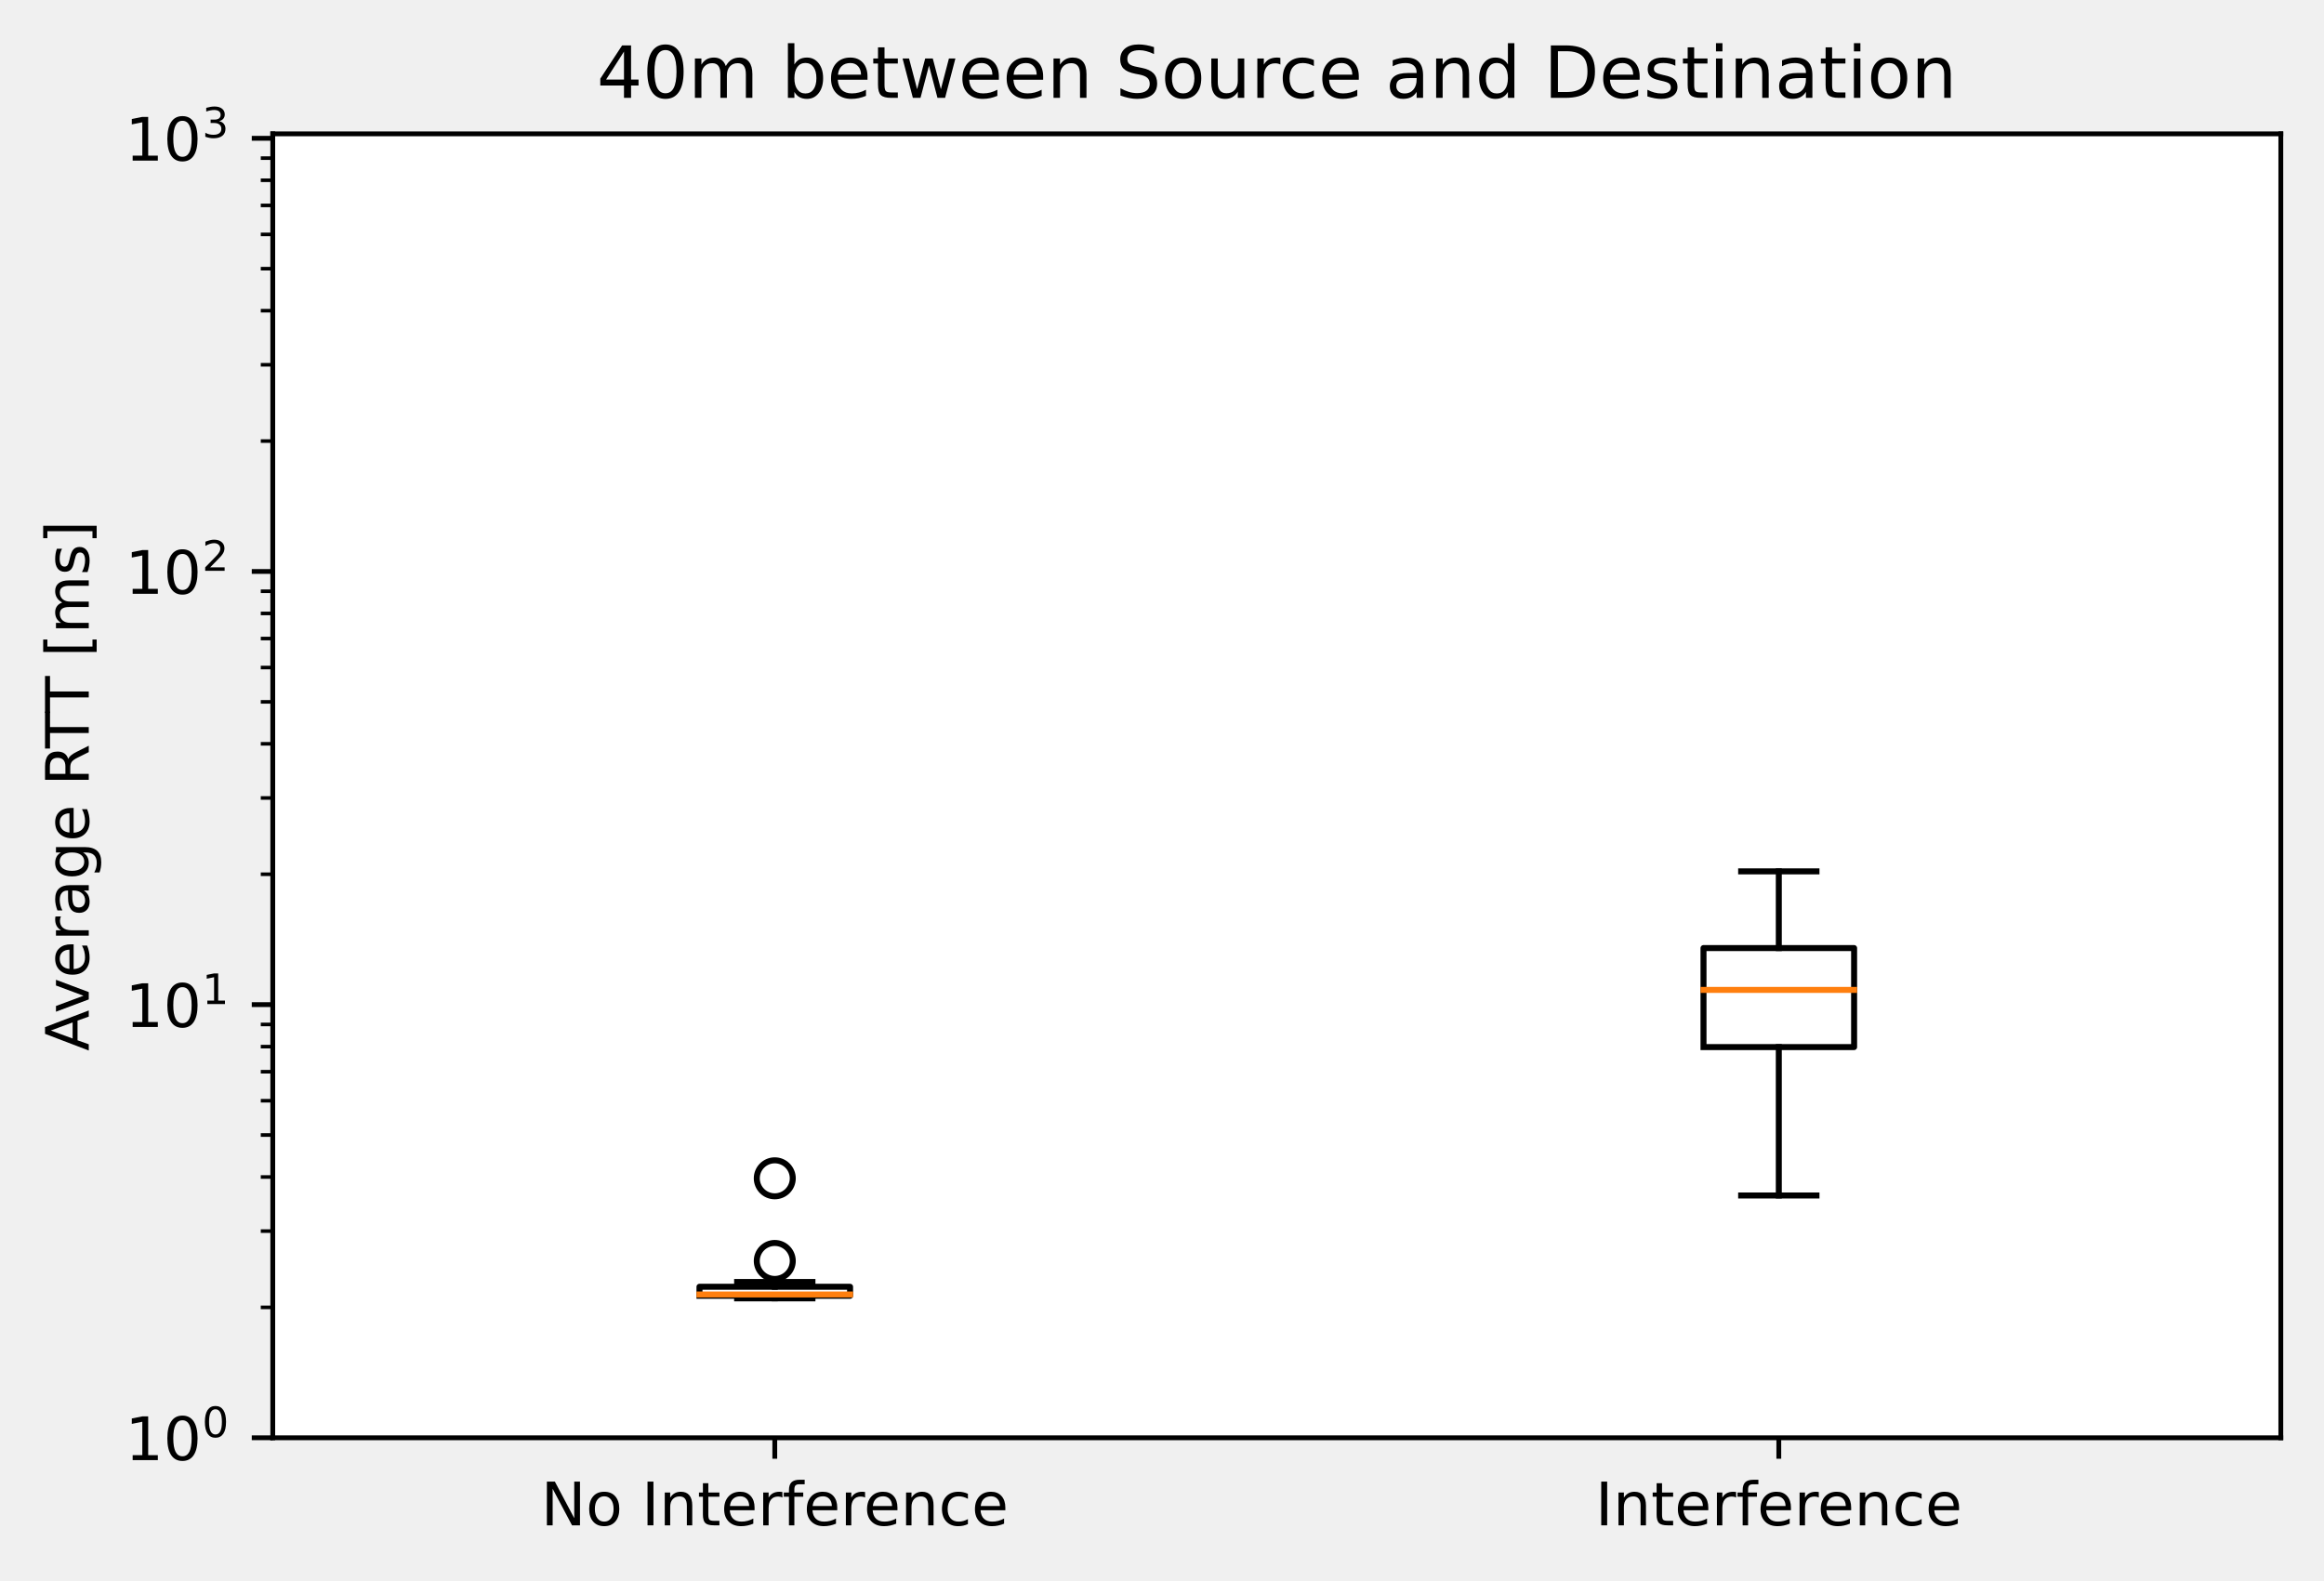
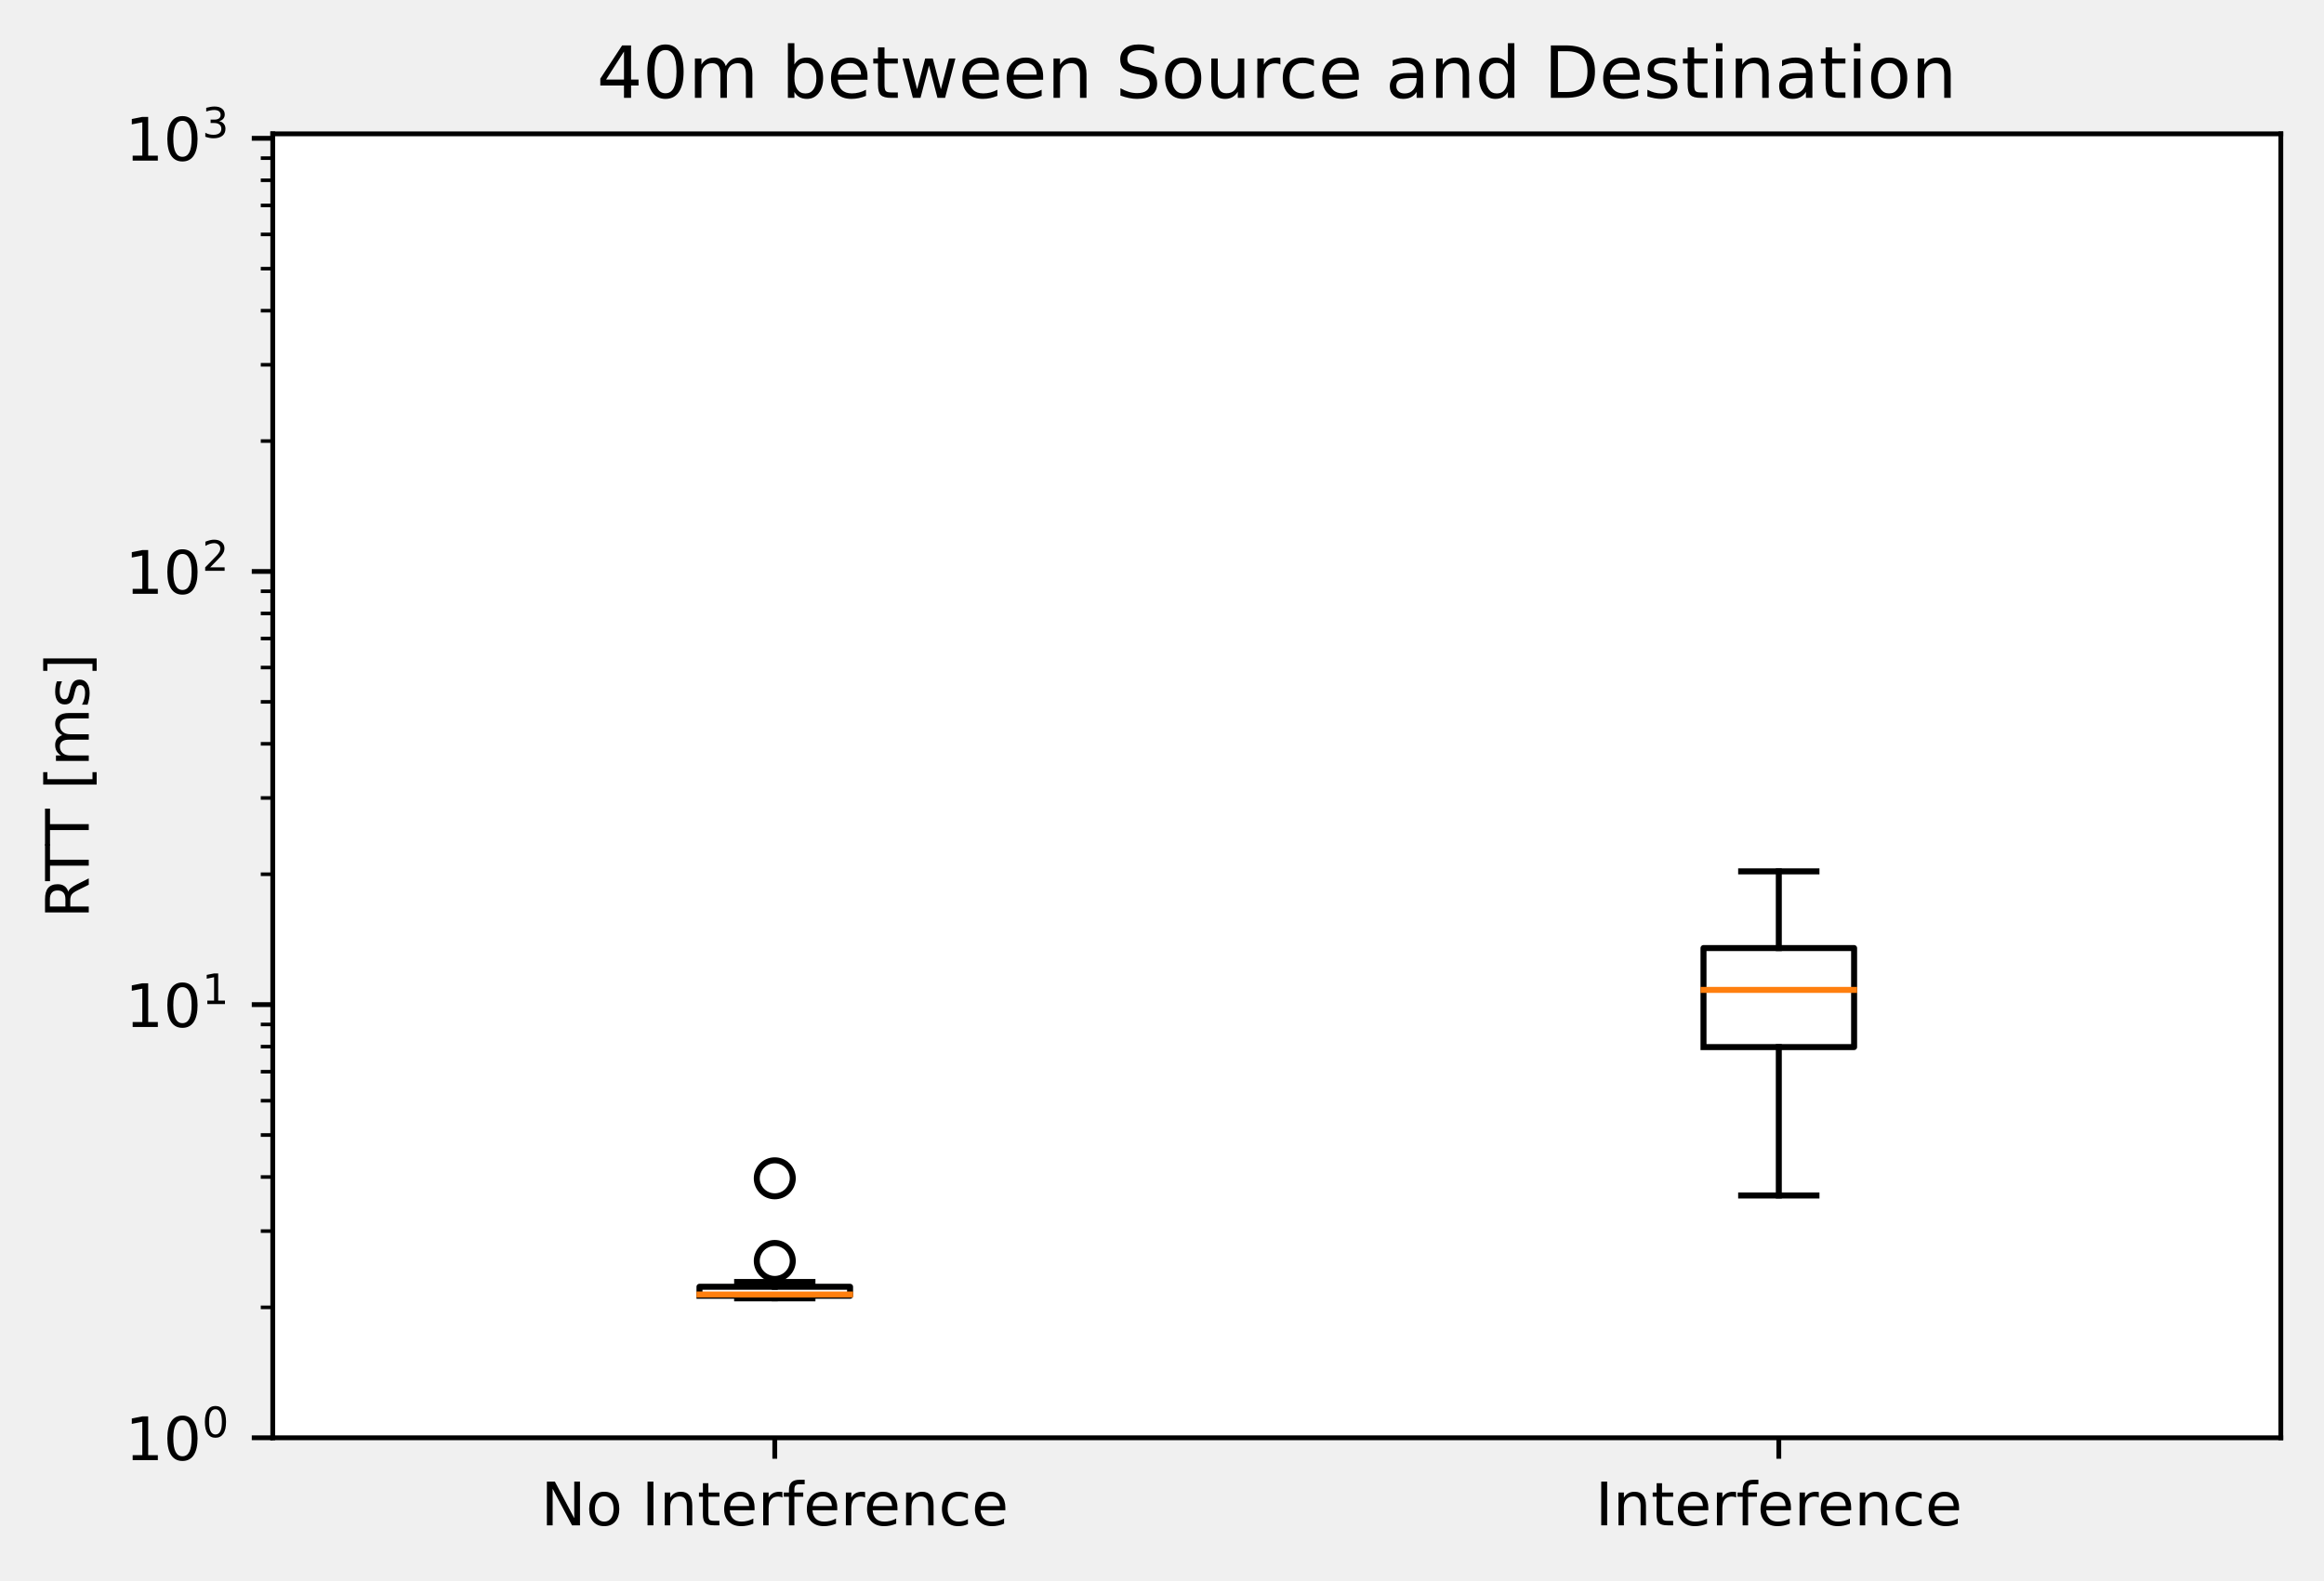
<svg xmlns="http://www.w3.org/2000/svg" xmlns:xlink="http://www.w3.org/1999/xlink" height="263.636pt" version="1.1" viewBox="0 0 387.478 263.636" width="387.478pt">
  <defs>
    <style type="text/css">*{stroke-linecap:butt;stroke-linejoin:round;}</style>
  </defs>
  <g id="figure_1">
    <g id="patch_1">
      <path d="M 0 263.636  L 387.478 263.636  L 387.478 0  L 0 0  z " style="fill:none;" />
    </g>
    <g id="axes_1">
      <g id="patch_2">
        <path d="M 45.478 239.758  L 380.278 239.758  L 380.278 22.318  L 45.478 22.318  z " style="fill:#ffffff;" />
      </g>
      <g id="matplotlib.axis_1">
        <g id="xtick_1">
          <g id="line2d_1">
            <defs>
-               <path d="M 0 0  L 0 3.5  " id="m60b4364fa4" style="stroke:#000000;stroke-width:0.8;" />
+               <path d="M 0 0  L 0 3.5  " id="m4935b97877" style="stroke:#000000;stroke-width:0.8;" />
            </defs>
            <g>
-               <use style="stroke:#000000;stroke-width:0.8;" x="129.178" xlink:href="#m60b4364fa4" y="239.758" />
+               <use style="stroke:#000000;stroke-width:0.8;" x="129.178" xlink:href="#m4935b97877" y="239.758" />
            </g>
          </g>
          <g id="text_1">
            <g transform="translate(90.20234 254.3566)scale(0.1 -0.1)">
              <defs>
                <path d="M 628 4666  L 1478 4666  L 3547 763  L 3547 4666  L 4159 4666  L 4159 0  L 3309 0  L 1241 3903  L 1241 0  L 628 0  L 628 4666  z " id="DejaVuSans-4e" transform="scale(0.015625)" />
                <path d="M 1959 3097  Q 1497 3097 1228 2736  Q 959 2375 959 1747  Q 959 1119 1226 758  Q 1494 397 1959 397  Q 2419 397 2687 759  Q 2956 1122 2956 1747  Q 2956 2369 2687 2733  Q 2419 3097 1959 3097  z M 1959 3584  Q 2709 3584 3137 3096  Q 3566 2609 3566 1747  Q 3566 888 3137 398  Q 2709 -91 1959 -91  Q 1206 -91 779 398  Q 353 888 353 1747  Q 353 2609 779 3096  Q 1206 3584 1959 3584  z " id="DejaVuSans-6f" transform="scale(0.015625)" />
                <path id="DejaVuSans-20" transform="scale(0.015625)" />
                <path d="M 628 4666  L 1259 4666  L 1259 0  L 628 0  L 628 4666  z " id="DejaVuSans-49" transform="scale(0.015625)" />
                <path d="M 3513 2113  L 3513 0  L 2938 0  L 2938 2094  Q 2938 2591 2744 2837  Q 2550 3084 2163 3084  Q 1697 3084 1428 2787  Q 1159 2491 1159 1978  L 1159 0  L 581 0  L 581 3500  L 1159 3500  L 1159 2956  Q 1366 3272 1645 3428  Q 1925 3584 2291 3584  Q 2894 3584 3203 3211  Q 3513 2838 3513 2113  z " id="DejaVuSans-6e" transform="scale(0.015625)" />
                <path d="M 1172 4494  L 1172 3500  L 2356 3500  L 2356 3053  L 1172 3053  L 1172 1153  Q 1172 725 1289 603  Q 1406 481 1766 481  L 2356 481  L 2356 0  L 1766 0  Q 1100 0 847 248  Q 594 497 594 1153  L 594 3053  L 172 3053  L 172 3500  L 594 3500  L 594 4494  L 1172 4494  z " id="DejaVuSans-74" transform="scale(0.015625)" />
                <path d="M 3597 1894  L 3597 1613  L 953 1613  Q 991 1019 1311 708  Q 1631 397 2203 397  Q 2534 397 2845 478  Q 3156 559 3463 722  L 3463 178  Q 3153 47 2828 -22  Q 2503 -91 2169 -91  Q 1331 -91 842 396  Q 353 884 353 1716  Q 353 2575 817 3079  Q 1281 3584 2069 3584  Q 2775 3584 3186 3129  Q 3597 2675 3597 1894  z M 3022 2063  Q 3016 2534 2758 2815  Q 2500 3097 2075 3097  Q 1594 3097 1305 2825  Q 1016 2553 972 2059  L 3022 2063  z " id="DejaVuSans-65" transform="scale(0.015625)" />
                <path d="M 2631 2963  Q 2534 3019 2420 3045  Q 2306 3072 2169 3072  Q 1681 3072 1420 2755  Q 1159 2438 1159 1844  L 1159 0  L 581 0  L 581 3500  L 1159 3500  L 1159 2956  Q 1341 3275 1631 3429  Q 1922 3584 2338 3584  Q 2397 3584 2469 3576  Q 2541 3569 2628 3553  L 2631 2963  z " id="DejaVuSans-72" transform="scale(0.015625)" />
                <path d="M 2375 4863  L 2375 4384  L 1825 4384  Q 1516 4384 1395 4259  Q 1275 4134 1275 3809  L 1275 3500  L 2222 3500  L 2222 3053  L 1275 3053  L 1275 0  L 697 0  L 697 3053  L 147 3053  L 147 3500  L 697 3500  L 697 3744  Q 697 4328 969 4595  Q 1241 4863 1831 4863  L 2375 4863  z " id="DejaVuSans-66" transform="scale(0.015625)" />
                <path d="M 3122 3366  L 3122 2828  Q 2878 2963 2633 3030  Q 2388 3097 2138 3097  Q 1578 3097 1268 2742  Q 959 2388 959 1747  Q 959 1106 1268 751  Q 1578 397 2138 397  Q 2388 397 2633 464  Q 2878 531 3122 666  L 3122 134  Q 2881 22 2623 -34  Q 2366 -91 2075 -91  Q 1284 -91 818 406  Q 353 903 353 1747  Q 353 2603 823 3093  Q 1294 3584 2113 3584  Q 2378 3584 2631 3529  Q 2884 3475 3122 3366  z " id="DejaVuSans-63" transform="scale(0.015625)" />
              </defs>
              <use xlink:href="#DejaVuSans-4e" />
              <use x="74.805" xlink:href="#DejaVuSans-6f" />
              <use x="135.986" xlink:href="#DejaVuSans-20" />
              <use x="167.773" xlink:href="#DejaVuSans-49" />
              <use x="197.266" xlink:href="#DejaVuSans-6e" />
              <use x="260.645" xlink:href="#DejaVuSans-74" />
              <use x="299.854" xlink:href="#DejaVuSans-65" />
              <use x="361.377" xlink:href="#DejaVuSans-72" />
              <use x="402.49" xlink:href="#DejaVuSans-66" />
              <use x="437.695" xlink:href="#DejaVuSans-65" />
              <use x="499.219" xlink:href="#DejaVuSans-72" />
              <use x="538.082" xlink:href="#DejaVuSans-65" />
              <use x="599.605" xlink:href="#DejaVuSans-6e" />
              <use x="662.984" xlink:href="#DejaVuSans-63" />
              <use x="717.965" xlink:href="#DejaVuSans-65" />
            </g>
          </g>
        </g>
        <g id="xtick_2">
          <g id="line2d_2">
            <g>
-               <use style="stroke:#000000;stroke-width:0.8;" x="296.578" xlink:href="#m60b4364fa4" y="239.758" />
+               <use style="stroke:#000000;stroke-width:0.8;" x="296.578" xlink:href="#m4935b97877" y="239.758" />
            </g>
          </g>
          <g id="text_2">
            <g transform="translate(265.9914 254.3566)scale(0.1 -0.1)">
              <use xlink:href="#DejaVuSans-49" />
              <use x="29.492" xlink:href="#DejaVuSans-6e" />
              <use x="92.871" xlink:href="#DejaVuSans-74" />
              <use x="132.08" xlink:href="#DejaVuSans-65" />
              <use x="193.604" xlink:href="#DejaVuSans-72" />
              <use x="234.717" xlink:href="#DejaVuSans-66" />
              <use x="269.922" xlink:href="#DejaVuSans-65" />
              <use x="331.445" xlink:href="#DejaVuSans-72" />
              <use x="370.309" xlink:href="#DejaVuSans-65" />
              <use x="431.832" xlink:href="#DejaVuSans-6e" />
              <use x="495.211" xlink:href="#DejaVuSans-63" />
              <use x="550.191" xlink:href="#DejaVuSans-65" />
            </g>
          </g>
        </g>
      </g>
      <g id="matplotlib.axis_2">
        <g id="ytick_1">
          <g id="line2d_3">
            <defs>
-               <path d="M 0 0  L -3.5 0  " id="m341c649fc1" style="stroke:#000000;stroke-width:0.8;" />
+               <path d="M 0 0  L -3.5 0  " id="mbb9c278266" style="stroke:#000000;stroke-width:0.8;" />
            </defs>
            <g>
-               <use style="stroke:#000000;stroke-width:0.8;" x="45.478" xlink:href="#m341c649fc1" y="239.758" />
+               <use style="stroke:#000000;stroke-width:0.8;" x="45.478" xlink:href="#mbb9c278266" y="239.758" />
            </g>
          </g>
          <g id="text_3">
            <g transform="translate(20.87813 243.5573)scale(0.1 -0.1)">
              <defs>
                <path d="M 794 531  L 1825 531  L 1825 4091  L 703 3866  L 703 4441  L 1819 4666  L 2450 4666  L 2450 531  L 3481 531  L 3481 0  L 794 0  L 794 531  z " id="DejaVuSans-31" transform="scale(0.015625)" />
                <path d="M 2034 4250  Q 1547 4250 1301 3770  Q 1056 3291 1056 2328  Q 1056 1369 1301 889  Q 1547 409 2034 409  Q 2525 409 2770 889  Q 3016 1369 3016 2328  Q 3016 3291 2770 3770  Q 2525 4250 2034 4250  z M 2034 4750  Q 2819 4750 3233 4129  Q 3647 3509 3647 2328  Q 3647 1150 3233 529  Q 2819 -91 2034 -91  Q 1250 -91 836 529  Q 422 1150 422 2328  Q 422 3509 836 4129  Q 1250 4750 2034 4750  z " id="DejaVuSans-30" transform="scale(0.015625)" />
              </defs>
              <use transform="translate(0 0.765625)" xlink:href="#DejaVuSans-31" />
              <use transform="translate(63.62305 0.765625)" xlink:href="#DejaVuSans-30" />
              <use transform="translate(128.2031 39.04688)scale(0.7)" xlink:href="#DejaVuSans-30" />
            </g>
          </g>
        </g>
        <g id="ytick_2">
          <g id="line2d_4">
            <g>
-               <use style="stroke:#000000;stroke-width:0.8;" x="45.478" xlink:href="#m341c649fc1" y="167.526" />
+               <use style="stroke:#000000;stroke-width:0.8;" x="45.478" xlink:href="#mbb9c278266" y="167.526" />
            </g>
          </g>
          <g id="text_4">
            <g transform="translate(20.87813 171.3253)scale(0.1 -0.1)">
              <use transform="translate(0 0.684375)" xlink:href="#DejaVuSans-31" />
              <use transform="translate(63.62305 0.684375)" xlink:href="#DejaVuSans-30" />
              <use transform="translate(128.2031 38.96563)scale(0.7)" xlink:href="#DejaVuSans-31" />
            </g>
          </g>
        </g>
        <g id="ytick_3">
          <g id="line2d_5">
            <g>
-               <use style="stroke:#000000;stroke-width:0.8;" x="45.478" xlink:href="#m341c649fc1" y="95.294" />
+               <use style="stroke:#000000;stroke-width:0.8;" x="45.478" xlink:href="#mbb9c278266" y="95.294" />
            </g>
          </g>
          <g id="text_5">
            <g transform="translate(20.87813 99.09333)scale(0.1 -0.1)">
              <defs>
                <path d="M 1228 531  L 3431 531  L 3431 0  L 469 0  L 469 531  Q 828 903 1448 1529  Q 2069 2156 2228 2338  Q 2531 2678 2651 2914  Q 2772 3150 2772 3378  Q 2772 3750 2511 3984  Q 2250 4219 1831 4219  Q 1534 4219 1204 4116  Q 875 4013 500 3803  L 500 4441  Q 881 4594 1212 4672  Q 1544 4750 1819 4750  Q 2544 4750 2975 4387  Q 3406 4025 3406 3419  Q 3406 3131 3298 2873  Q 3191 2616 2906 2266  Q 2828 2175 2409 1742  Q 1991 1309 1228 531  z " id="DejaVuSans-32" transform="scale(0.015625)" />
              </defs>
              <use transform="translate(0 0.765625)" xlink:href="#DejaVuSans-31" />
              <use transform="translate(63.62305 0.765625)" xlink:href="#DejaVuSans-30" />
              <use transform="translate(128.2031 39.04688)scale(0.7)" xlink:href="#DejaVuSans-32" />
            </g>
          </g>
        </g>
        <g id="ytick_4">
          <g id="line2d_6">
            <g>
-               <use style="stroke:#000000;stroke-width:0.8;" x="45.478" xlink:href="#m341c649fc1" y="23.062" />
+               <use style="stroke:#000000;stroke-width:0.8;" x="45.478" xlink:href="#mbb9c278266" y="23.062" />
            </g>
          </g>
          <g id="text_6">
            <g transform="translate(20.87813 26.86133)scale(0.1 -0.1)">
              <defs>
                <path d="M 2597 2516  Q 3050 2419 3304 2112  Q 3559 1806 3559 1356  Q 3559 666 3084 287  Q 2609 -91 1734 -91  Q 1441 -91 1130 -33  Q 819 25 488 141  L 488 750  Q 750 597 1062 519  Q 1375 441 1716 441  Q 2309 441 2620 675  Q 2931 909 2931 1356  Q 2931 1769 2642 2001  Q 2353 2234 1838 2234  L 1294 2234  L 1294 2753  L 1863 2753  Q 2328 2753 2575 2939  Q 2822 3125 2822 3475  Q 2822 3834 2567 4026  Q 2313 4219 1838 4219  Q 1578 4219 1281 4162  Q 984 4106 628 3988  L 628 4550  Q 988 4650 1302 4700  Q 1616 4750 1894 4750  Q 2613 4750 3031 4423  Q 3450 4097 3450 3541  Q 3450 3153 3228 2886  Q 3006 2619 2597 2516  z " id="DejaVuSans-33" transform="scale(0.015625)" />
              </defs>
              <use transform="translate(0 0.765625)" xlink:href="#DejaVuSans-31" />
              <use transform="translate(63.62305 0.765625)" xlink:href="#DejaVuSans-30" />
              <use transform="translate(128.2031 39.04688)scale(0.7)" xlink:href="#DejaVuSans-33" />
            </g>
          </g>
        </g>
        <g id="ytick_5">
          <g id="line2d_7">
            <defs>
-               <path d="M 0 0  L -2 0  " id="m3c58fb95cb" style="stroke:#000000;stroke-width:0.6;" />
+               <path d="M 0 0  L -2 0  " id="m32d8a76c30" style="stroke:#000000;stroke-width:0.6;" />
            </defs>
            <g>
-               <use style="stroke:#000000;stroke-width:0.6;" x="45.478" xlink:href="#m3c58fb95cb" y="218.014" />
+               <use style="stroke:#000000;stroke-width:0.6;" x="45.478" xlink:href="#m32d8a76c30" y="218.014" />
            </g>
          </g>
        </g>
        <g id="ytick_6">
          <g id="line2d_8">
            <g>
-               <use style="stroke:#000000;stroke-width:0.6;" x="45.478" xlink:href="#m3c58fb95cb" y="205.295" />
+               <use style="stroke:#000000;stroke-width:0.6;" x="45.478" xlink:href="#m32d8a76c30" y="205.295" />
            </g>
          </g>
        </g>
        <g id="ytick_7">
          <g id="line2d_9">
            <g>
-               <use style="stroke:#000000;stroke-width:0.6;" x="45.478" xlink:href="#m3c58fb95cb" y="196.27" />
+               <use style="stroke:#000000;stroke-width:0.6;" x="45.478" xlink:href="#m32d8a76c30" y="196.27" />
            </g>
          </g>
        </g>
        <g id="ytick_8">
          <g id="line2d_10">
            <g>
-               <use style="stroke:#000000;stroke-width:0.6;" x="45.478" xlink:href="#m3c58fb95cb" y="189.27" />
+               <use style="stroke:#000000;stroke-width:0.6;" x="45.478" xlink:href="#m32d8a76c30" y="189.27" />
            </g>
          </g>
        </g>
        <g id="ytick_9">
          <g id="line2d_11">
            <g>
-               <use style="stroke:#000000;stroke-width:0.6;" x="45.478" xlink:href="#m3c58fb95cb" y="183.551" />
+               <use style="stroke:#000000;stroke-width:0.6;" x="45.478" xlink:href="#m32d8a76c30" y="183.551" />
            </g>
          </g>
        </g>
        <g id="ytick_10">
          <g id="line2d_12">
            <g>
-               <use style="stroke:#000000;stroke-width:0.6;" x="45.478" xlink:href="#m3c58fb95cb" y="178.715" />
+               <use style="stroke:#000000;stroke-width:0.6;" x="45.478" xlink:href="#m32d8a76c30" y="178.715" />
            </g>
          </g>
        </g>
        <g id="ytick_11">
          <g id="line2d_13">
            <g>
-               <use style="stroke:#000000;stroke-width:0.6;" x="45.478" xlink:href="#m3c58fb95cb" y="174.526" />
+               <use style="stroke:#000000;stroke-width:0.6;" x="45.478" xlink:href="#m32d8a76c30" y="174.526" />
            </g>
          </g>
        </g>
        <g id="ytick_12">
          <g id="line2d_14">
            <g>
-               <use style="stroke:#000000;stroke-width:0.6;" x="45.478" xlink:href="#m3c58fb95cb" y="170.831" />
+               <use style="stroke:#000000;stroke-width:0.6;" x="45.478" xlink:href="#m32d8a76c30" y="170.831" />
            </g>
          </g>
        </g>
        <g id="ytick_13">
          <g id="line2d_15">
            <g>
-               <use style="stroke:#000000;stroke-width:0.6;" x="45.478" xlink:href="#m3c58fb95cb" y="145.782" />
+               <use style="stroke:#000000;stroke-width:0.6;" x="45.478" xlink:href="#m32d8a76c30" y="145.782" />
            </g>
          </g>
        </g>
        <g id="ytick_14">
          <g id="line2d_16">
            <g>
-               <use style="stroke:#000000;stroke-width:0.6;" x="45.478" xlink:href="#m3c58fb95cb" y="133.063" />
+               <use style="stroke:#000000;stroke-width:0.6;" x="45.478" xlink:href="#m32d8a76c30" y="133.063" />
            </g>
          </g>
        </g>
        <g id="ytick_15">
          <g id="line2d_17">
            <g>
-               <use style="stroke:#000000;stroke-width:0.6;" x="45.478" xlink:href="#m3c58fb95cb" y="124.038" />
+               <use style="stroke:#000000;stroke-width:0.6;" x="45.478" xlink:href="#m32d8a76c30" y="124.038" />
            </g>
          </g>
        </g>
        <g id="ytick_16">
          <g id="line2d_18">
            <g>
-               <use style="stroke:#000000;stroke-width:0.6;" x="45.478" xlink:href="#m3c58fb95cb" y="117.038" />
+               <use style="stroke:#000000;stroke-width:0.6;" x="45.478" xlink:href="#m32d8a76c30" y="117.038" />
            </g>
          </g>
        </g>
        <g id="ytick_17">
          <g id="line2d_19">
            <g>
-               <use style="stroke:#000000;stroke-width:0.6;" x="45.478" xlink:href="#m3c58fb95cb" y="111.319" />
+               <use style="stroke:#000000;stroke-width:0.6;" x="45.478" xlink:href="#m32d8a76c30" y="111.319" />
            </g>
          </g>
        </g>
        <g id="ytick_18">
          <g id="line2d_20">
            <g>
-               <use style="stroke:#000000;stroke-width:0.6;" x="45.478" xlink:href="#m3c58fb95cb" y="106.483" />
+               <use style="stroke:#000000;stroke-width:0.6;" x="45.478" xlink:href="#m32d8a76c30" y="106.483" />
            </g>
          </g>
        </g>
        <g id="ytick_19">
          <g id="line2d_21">
            <g>
-               <use style="stroke:#000000;stroke-width:0.6;" x="45.478" xlink:href="#m3c58fb95cb" y="102.294" />
+               <use style="stroke:#000000;stroke-width:0.6;" x="45.478" xlink:href="#m32d8a76c30" y="102.294" />
            </g>
          </g>
        </g>
        <g id="ytick_20">
          <g id="line2d_22">
            <g>
-               <use style="stroke:#000000;stroke-width:0.6;" x="45.478" xlink:href="#m3c58fb95cb" y="98.599" />
+               <use style="stroke:#000000;stroke-width:0.6;" x="45.478" xlink:href="#m32d8a76c30" y="98.599" />
            </g>
          </g>
        </g>
        <g id="ytick_21">
          <g id="line2d_23">
            <g>
-               <use style="stroke:#000000;stroke-width:0.6;" x="45.478" xlink:href="#m3c58fb95cb" y="73.55" />
+               <use style="stroke:#000000;stroke-width:0.6;" x="45.478" xlink:href="#m32d8a76c30" y="73.55" />
            </g>
          </g>
        </g>
        <g id="ytick_22">
          <g id="line2d_24">
            <g>
-               <use style="stroke:#000000;stroke-width:0.6;" x="45.478" xlink:href="#m3c58fb95cb" y="60.831" />
+               <use style="stroke:#000000;stroke-width:0.6;" x="45.478" xlink:href="#m32d8a76c30" y="60.831" />
            </g>
          </g>
        </g>
        <g id="ytick_23">
          <g id="line2d_25">
            <g>
-               <use style="stroke:#000000;stroke-width:0.6;" x="45.478" xlink:href="#m3c58fb95cb" y="51.806" />
+               <use style="stroke:#000000;stroke-width:0.6;" x="45.478" xlink:href="#m32d8a76c30" y="51.806" />
            </g>
          </g>
        </g>
        <g id="ytick_24">
          <g id="line2d_26">
            <g>
-               <use style="stroke:#000000;stroke-width:0.6;" x="45.478" xlink:href="#m3c58fb95cb" y="44.806" />
+               <use style="stroke:#000000;stroke-width:0.6;" x="45.478" xlink:href="#m32d8a76c30" y="44.806" />
            </g>
          </g>
        </g>
        <g id="ytick_25">
          <g id="line2d_27">
            <g>
-               <use style="stroke:#000000;stroke-width:0.6;" x="45.478" xlink:href="#m3c58fb95cb" y="39.087" />
+               <use style="stroke:#000000;stroke-width:0.6;" x="45.478" xlink:href="#m32d8a76c30" y="39.087" />
            </g>
          </g>
        </g>
        <g id="ytick_26">
          <g id="line2d_28">
            <g>
-               <use style="stroke:#000000;stroke-width:0.6;" x="45.478" xlink:href="#m3c58fb95cb" y="34.251" />
+               <use style="stroke:#000000;stroke-width:0.6;" x="45.478" xlink:href="#m32d8a76c30" y="34.251" />
            </g>
          </g>
        </g>
        <g id="ytick_27">
          <g id="line2d_29">
            <g>
-               <use style="stroke:#000000;stroke-width:0.6;" x="45.478" xlink:href="#m3c58fb95cb" y="30.062" />
+               <use style="stroke:#000000;stroke-width:0.6;" x="45.478" xlink:href="#m32d8a76c30" y="30.062" />
            </g>
          </g>
        </g>
        <g id="ytick_28">
          <g id="line2d_30">
            <g>
-               <use style="stroke:#000000;stroke-width:0.6;" x="45.478" xlink:href="#m3c58fb95cb" y="26.367" />
+               <use style="stroke:#000000;stroke-width:0.6;" x="45.478" xlink:href="#m32d8a76c30" y="26.367" />
            </g>
          </g>
        </g>
        <g id="text_7">
-           <g transform="translate(14.79844 175.2577)rotate(-90)scale(0.1 -0.1)">
+           <g transform="translate(14.79844 153.1358)rotate(-90)scale(0.1 -0.1)">
            <defs>
-               <path d="M 2188 4044  L 1331 1722  L 3047 1722  L 2188 4044  z M 1831 4666  L 2547 4666  L 4325 0  L 3669 0  L 3244 1197  L 1141 1197  L 716 0  L 50 0  L 1831 4666  z " id="DejaVuSans-41" transform="scale(0.015625)" />
-               <path d="M 191 3500  L 800 3500  L 1894 563  L 2988 3500  L 3597 3500  L 2284 0  L 1503 0  L 191 3500  z " id="DejaVuSans-76" transform="scale(0.015625)" />
-               <path d="M 2194 1759  Q 1497 1759 1228 1600  Q 959 1441 959 1056  Q 959 750 1161 570  Q 1363 391 1709 391  Q 2188 391 2477 730  Q 2766 1069 2766 1631  L 2766 1759  L 2194 1759  z M 3341 1997  L 3341 0  L 2766 0  L 2766 531  Q 2569 213 2275 61  Q 1981 -91 1556 -91  Q 1019 -91 701 211  Q 384 513 384 1019  Q 384 1609 779 1909  Q 1175 2209 1959 2209  L 2766 2209  L 2766 2266  Q 2766 2663 2505 2880  Q 2244 3097 1772 3097  Q 1472 3097 1187 3025  Q 903 2953 641 2809  L 641 3341  Q 956 3463 1253 3523  Q 1550 3584 1831 3584  Q 2591 3584 2966 3190  Q 3341 2797 3341 1997  z " id="DejaVuSans-61" transform="scale(0.015625)" />
-               <path d="M 2906 1791  Q 2906 2416 2648 2759  Q 2391 3103 1925 3103  Q 1463 3103 1205 2759  Q 947 2416 947 1791  Q 947 1169 1205 825  Q 1463 481 1925 481  Q 2391 481 2648 825  Q 2906 1169 2906 1791  z M 3481 434  Q 3481 -459 3084 -895  Q 2688 -1331 1869 -1331  Q 1566 -1331 1297 -1286  Q 1028 -1241 775 -1147  L 775 -588  Q 1028 -725 1275 -790  Q 1522 -856 1778 -856  Q 2344 -856 2625 -561  Q 2906 -266 2906 331  L 2906 616  Q 2728 306 2450 153  Q 2172 0 1784 0  Q 1141 0 747 490  Q 353 981 353 1791  Q 353 2603 747 3093  Q 1141 3584 1784 3584  Q 2172 3584 2450 3431  Q 2728 3278 2906 2969  L 2906 3500  L 3481 3500  L 3481 434  z " id="DejaVuSans-67" transform="scale(0.015625)" />
              <path d="M 2841 2188  Q 3044 2119 3236 1894  Q 3428 1669 3622 1275  L 4263 0  L 3584 0  L 2988 1197  Q 2756 1666 2539 1819  Q 2322 1972 1947 1972  L 1259 1972  L 1259 0  L 628 0  L 628 4666  L 2053 4666  Q 2853 4666 3247 4331  Q 3641 3997 3641 3322  Q 3641 2881 3436 2590  Q 3231 2300 2841 2188  z M 1259 4147  L 1259 2491  L 2053 2491  Q 2509 2491 2742 2702  Q 2975 2913 2975 3322  Q 2975 3731 2742 3939  Q 2509 4147 2053 4147  L 1259 4147  z " id="DejaVuSans-52" transform="scale(0.015625)" />
              <path d="M -19 4666  L 3928 4666  L 3928 4134  L 2272 4134  L 2272 0  L 1638 0  L 1638 4134  L -19 4134  L -19 4666  z " id="DejaVuSans-54" transform="scale(0.015625)" />
              <path d="M 550 4863  L 1875 4863  L 1875 4416  L 1125 4416  L 1125 -397  L 1875 -397  L 1875 -844  L 550 -844  L 550 4863  z " id="DejaVuSans-5b" transform="scale(0.015625)" />
              <path d="M 3328 2828  Q 3544 3216 3844 3400  Q 4144 3584 4550 3584  Q 5097 3584 5394 3201  Q 5691 2819 5691 2113  L 5691 0  L 5113 0  L 5113 2094  Q 5113 2597 4934 2840  Q 4756 3084 4391 3084  Q 3944 3084 3684 2787  Q 3425 2491 3425 1978  L 3425 0  L 2847 0  L 2847 2094  Q 2847 2600 2669 2842  Q 2491 3084 2119 3084  Q 1678 3084 1418 2786  Q 1159 2488 1159 1978  L 1159 0  L 581 0  L 581 3500  L 1159 3500  L 1159 2956  Q 1356 3278 1631 3431  Q 1906 3584 2284 3584  Q 2666 3584 2933 3390  Q 3200 3197 3328 2828  z " id="DejaVuSans-6d" transform="scale(0.015625)" />
              <path d="M 2834 3397  L 2834 2853  Q 2591 2978 2328 3040  Q 2066 3103 1784 3103  Q 1356 3103 1142 2972  Q 928 2841 928 2578  Q 928 2378 1081 2264  Q 1234 2150 1697 2047  L 1894 2003  Q 2506 1872 2764 1633  Q 3022 1394 3022 966  Q 3022 478 2636 193  Q 2250 -91 1575 -91  Q 1294 -91 989 -36  Q 684 19 347 128  L 347 722  Q 666 556 975 473  Q 1284 391 1588 391  Q 1994 391 2212 530  Q 2431 669 2431 922  Q 2431 1156 2273 1281  Q 2116 1406 1581 1522  L 1381 1569  Q 847 1681 609 1914  Q 372 2147 372 2553  Q 372 3047 722 3315  Q 1072 3584 1716 3584  Q 2034 3584 2315 3537  Q 2597 3491 2834 3397  z " id="DejaVuSans-73" transform="scale(0.015625)" />
              <path d="M 1947 4863  L 1947 -844  L 622 -844  L 622 -397  L 1369 -397  L 1369 4416  L 622 4416  L 622 4863  L 1947 4863  z " id="DejaVuSans-5d" transform="scale(0.015625)" />
            </defs>
-             <use xlink:href="#DejaVuSans-41" />
-             <use x="62.533" xlink:href="#DejaVuSans-76" />
-             <use x="121.713" xlink:href="#DejaVuSans-65" />
-             <use x="183.236" xlink:href="#DejaVuSans-72" />
-             <use x="224.35" xlink:href="#DejaVuSans-61" />
-             <use x="285.629" xlink:href="#DejaVuSans-67" />
-             <use x="349.105" xlink:href="#DejaVuSans-65" />
-             <use x="410.629" xlink:href="#DejaVuSans-20" />
-             <use x="442.416" xlink:href="#DejaVuSans-52" />
-             <use x="504.648" xlink:href="#DejaVuSans-54" />
-             <use x="563.982" xlink:href="#DejaVuSans-54" />
-             <use x="625.066" xlink:href="#DejaVuSans-20" />
-             <use x="656.854" xlink:href="#DejaVuSans-5b" />
-             <use x="695.867" xlink:href="#DejaVuSans-6d" />
-             <use x="793.279" xlink:href="#DejaVuSans-73" />
-             <use x="845.379" xlink:href="#DejaVuSans-5d" />
+             <use xlink:href="#DejaVuSans-52" />
+             <use x="62.232" xlink:href="#DejaVuSans-54" />
+             <use x="121.566" xlink:href="#DejaVuSans-54" />
+             <use x="182.65" xlink:href="#DejaVuSans-20" />
+             <use x="214.438" xlink:href="#DejaVuSans-5b" />
+             <use x="253.451" xlink:href="#DejaVuSans-6d" />
+             <use x="350.863" xlink:href="#DejaVuSans-73" />
+             <use x="402.963" xlink:href="#DejaVuSans-5d" />
          </g>
        </g>
      </g>
      <g id="line2d_31">
-         <path clip-path="url(#p02bf2b2a49)" d="M 116.623 216.075  L 141.733 216.075  L 141.733 214.578  L 116.623 214.578  L 116.623 216.075  " style="fill:none;stroke:#000000;stroke-linecap:square;" />
+         <path clip-path="url(#p90e4c32678)" d="M 116.623 216.075  L 141.733 216.075  L 141.733 214.578  L 116.623 214.578  L 116.623 216.075  " style="fill:none;stroke:#000000;stroke-linecap:square;" />
      </g>
      <g id="line2d_32">
-         <path clip-path="url(#p02bf2b2a49)" d="M 129.178 216.075  L 129.178 216.513  " style="fill:none;stroke:#000000;stroke-linecap:square;" />
+         <path clip-path="url(#p90e4c32678)" d="M 129.178 216.075  L 129.178 216.513  " style="fill:none;stroke:#000000;stroke-linecap:square;" />
      </g>
      <g id="line2d_33">
-         <path clip-path="url(#p02bf2b2a49)" d="M 129.178 214.578  L 129.178 213.78  " style="fill:none;stroke:#000000;stroke-linecap:square;" />
+         <path clip-path="url(#p90e4c32678)" d="M 129.178 214.578  L 129.178 213.78  " style="fill:none;stroke:#000000;stroke-linecap:square;" />
      </g>
      <g id="line2d_34">
-         <path clip-path="url(#p02bf2b2a49)" d="M 122.901 216.513  L 135.456 216.513  " style="fill:none;stroke:#000000;stroke-linecap:square;" />
+         <path clip-path="url(#p90e4c32678)" d="M 122.901 216.513  L 135.456 216.513  " style="fill:none;stroke:#000000;stroke-linecap:square;" />
      </g>
      <g id="line2d_35">
-         <path clip-path="url(#p02bf2b2a49)" d="M 122.901 213.78  L 135.456 213.78  " style="fill:none;stroke:#000000;stroke-linecap:square;" />
+         <path clip-path="url(#p90e4c32678)" d="M 122.901 213.78  L 135.456 213.78  " style="fill:none;stroke:#000000;stroke-linecap:square;" />
      </g>
      <g id="line2d_36">
        <defs>
-           <path d="M 0 3  C 0.796 3 1.559 2.684 2.121 2.121  C 2.684 1.559 3 0.796 3 0  C 3 -0.796 2.684 -1.559 2.121 -2.121  C 1.559 -2.684 0.796 -3 0 -3  C -0.796 -3 -1.559 -2.684 -2.121 -2.121  C -2.684 -1.559 -3 -0.796 -3 0  C -3 0.796 -2.684 1.559 -2.121 2.121  C -1.559 2.684 -0.796 3 0 3  z " id="mf711c6246b" style="stroke:#000000;" />
+           <path d="M 0 3  C 0.796 3 1.559 2.684 2.121 2.121  C 2.684 1.559 3 0.796 3 0  C 3 -0.796 2.684 -1.559 2.121 -2.121  C 1.559 -2.684 0.796 -3 0 -3  C -0.796 -3 -1.559 -2.684 -2.121 -2.121  C -2.684 -1.559 -3 -0.796 -3 0  C -3 0.796 -2.684 1.559 -2.121 2.121  C -1.559 2.684 -0.796 3 0 3  z " id="m059ca1ec7d" style="stroke:#000000;" />
        </defs>
-         <g clip-path="url(#p02bf2b2a49)">
-           <use style="fill-opacity:0;stroke:#000000;" x="129.178" xlink:href="#mf711c6246b" y="196.49" />
-           <use style="fill-opacity:0;stroke:#000000;" x="129.178" xlink:href="#mf711c6246b" y="210.27" />
+         <g clip-path="url(#p90e4c32678)">
+           <use style="fill-opacity:0;stroke:#000000;" x="129.178" xlink:href="#m059ca1ec7d" y="196.49" />
+           <use style="fill-opacity:0;stroke:#000000;" x="129.178" xlink:href="#m059ca1ec7d" y="210.27" />
        </g>
      </g>
      <g id="line2d_37">
-         <path clip-path="url(#p02bf2b2a49)" d="M 284.023 174.605  L 309.133 174.605  L 309.133 158.096  L 284.023 158.096  L 284.023 174.605  " style="fill:none;stroke:#000000;stroke-linecap:square;" />
+         <path clip-path="url(#p90e4c32678)" d="M 284.023 174.605  L 309.133 174.605  L 309.133 158.096  L 284.023 158.096  L 284.023 174.605  " style="fill:none;stroke:#000000;stroke-linecap:square;" />
      </g>
      <g id="line2d_38">
-         <path clip-path="url(#p02bf2b2a49)" d="M 296.578 174.605  L 296.578 199.358  " style="fill:none;stroke:#000000;stroke-linecap:square;" />
+         <path clip-path="url(#p90e4c32678)" d="M 296.578 174.605  L 296.578 199.358  " style="fill:none;stroke:#000000;stroke-linecap:square;" />
      </g>
      <g id="line2d_39">
-         <path clip-path="url(#p02bf2b2a49)" d="M 296.578 158.096  L 296.578 145.301  " style="fill:none;stroke:#000000;stroke-linecap:square;" />
+         <path clip-path="url(#p90e4c32678)" d="M 296.578 158.096  L 296.578 145.301  " style="fill:none;stroke:#000000;stroke-linecap:square;" />
      </g>
      <g id="line2d_40">
-         <path clip-path="url(#p02bf2b2a49)" d="M 290.301 199.358  L 302.856 199.358  " style="fill:none;stroke:#000000;stroke-linecap:square;" />
+         <path clip-path="url(#p90e4c32678)" d="M 290.301 199.358  L 302.856 199.358  " style="fill:none;stroke:#000000;stroke-linecap:square;" />
      </g>
      <g id="line2d_41">
-         <path clip-path="url(#p02bf2b2a49)" d="M 290.301 145.301  L 302.856 145.301  " style="fill:none;stroke:#000000;stroke-linecap:square;" />
+         <path clip-path="url(#p90e4c32678)" d="M 290.301 145.301  L 302.856 145.301  " style="fill:none;stroke:#000000;stroke-linecap:square;" />
      </g>
      <g id="line2d_42" />
      <g id="line2d_43">
-         <path clip-path="url(#p02bf2b2a49)" d="M 116.623 215.862  L 141.733 215.862  " style="fill:none;stroke:#ff7f0e;stroke-linecap:square;" />
+         <path clip-path="url(#p90e4c32678)" d="M 116.623 215.862  L 141.733 215.862  " style="fill:none;stroke:#ff7f0e;stroke-linecap:square;" />
      </g>
      <g id="line2d_44">
-         <path clip-path="url(#p02bf2b2a49)" d="M 284.023 165.068  L 309.133 165.068  " style="fill:none;stroke:#ff7f0e;stroke-linecap:square;" />
+         <path clip-path="url(#p90e4c32678)" d="M 284.023 165.068  L 309.133 165.068  " style="fill:none;stroke:#ff7f0e;stroke-linecap:square;" />
      </g>
      <g id="patch_3">
        <path d="M 45.478 239.758  L 45.478 22.318  " style="fill:none;stroke:#000000;stroke-linecap:square;stroke-linejoin:miter;stroke-width:0.8;" />
      </g>
      <g id="patch_4">
        <path d="M 380.278 239.758  L 380.278 22.318  " style="fill:none;stroke:#000000;stroke-linecap:square;stroke-linejoin:miter;stroke-width:0.8;" />
      </g>
      <g id="patch_5">
        <path d="M 45.478 239.758  L 380.278 239.758  " style="fill:none;stroke:#000000;stroke-linecap:square;stroke-linejoin:miter;stroke-width:0.8;" />
      </g>
      <g id="patch_6">
        <path d="M 45.478 22.318  L 380.278 22.318  " style="fill:none;stroke:#000000;stroke-linecap:square;stroke-linejoin:miter;stroke-width:0.8;" />
      </g>
      <g id="text_8">
        <g transform="translate(99.5025 16.31812)scale(0.12 -0.12)">
          <defs>
            <path d="M 2419 4116  L 825 1625  L 2419 1625  L 2419 4116  z M 2253 4666  L 3047 4666  L 3047 1625  L 3713 1625  L 3713 1100  L 3047 1100  L 3047 0  L 2419 0  L 2419 1100  L 313 1100  L 313 1709  L 2253 4666  z " id="DejaVuSans-34" transform="scale(0.015625)" />
            <path d="M 3116 1747  Q 3116 2381 2855 2742  Q 2594 3103 2138 3103  Q 1681 3103 1420 2742  Q 1159 2381 1159 1747  Q 1159 1113 1420 752  Q 1681 391 2138 391  Q 2594 391 2855 752  Q 3116 1113 3116 1747  z M 1159 2969  Q 1341 3281 1617 3432  Q 1894 3584 2278 3584  Q 2916 3584 3314 3078  Q 3713 2572 3713 1747  Q 3713 922 3314 415  Q 2916 -91 2278 -91  Q 1894 -91 1617 61  Q 1341 213 1159 525  L 1159 0  L 581 0  L 581 4863  L 1159 4863  L 1159 2969  z " id="DejaVuSans-62" transform="scale(0.015625)" />
            <path d="M 269 3500  L 844 3500  L 1563 769  L 2278 3500  L 2956 3500  L 3675 769  L 4391 3500  L 4966 3500  L 4050 0  L 3372 0  L 2619 2869  L 1863 0  L 1184 0  L 269 3500  z " id="DejaVuSans-77" transform="scale(0.015625)" />
            <path d="M 3425 4513  L 3425 3897  Q 3066 4069 2747 4153  Q 2428 4238 2131 4238  Q 1616 4238 1336 4038  Q 1056 3838 1056 3469  Q 1056 3159 1242 3001  Q 1428 2844 1947 2747  L 2328 2669  Q 3034 2534 3370 2195  Q 3706 1856 3706 1288  Q 3706 609 3251 259  Q 2797 -91 1919 -91  Q 1588 -91 1214 -16  Q 841 59 441 206  L 441 856  Q 825 641 1194 531  Q 1563 422 1919 422  Q 2459 422 2753 634  Q 3047 847 3047 1241  Q 3047 1584 2836 1778  Q 2625 1972 2144 2069  L 1759 2144  Q 1053 2284 737 2584  Q 422 2884 422 3419  Q 422 4038 858 4394  Q 1294 4750 2059 4750  Q 2388 4750 2728 4690  Q 3069 4631 3425 4513  z " id="DejaVuSans-53" transform="scale(0.015625)" />
            <path d="M 544 1381  L 544 3500  L 1119 3500  L 1119 1403  Q 1119 906 1312 657  Q 1506 409 1894 409  Q 2359 409 2629 706  Q 2900 1003 2900 1516  L 2900 3500  L 3475 3500  L 3475 0  L 2900 0  L 2900 538  Q 2691 219 2414 64  Q 2138 -91 1772 -91  Q 1169 -91 856 284  Q 544 659 544 1381  z M 1991 3584  L 1991 3584  z " id="DejaVuSans-75" transform="scale(0.015625)" />
+             <path d="M 2194 1759  Q 1497 1759 1228 1600  Q 959 1441 959 1056  Q 959 750 1161 570  Q 1363 391 1709 391  Q 2188 391 2477 730  Q 2766 1069 2766 1631  L 2766 1759  L 2194 1759  z M 3341 1997  L 3341 0  L 2766 0  L 2766 531  Q 2569 213 2275 61  Q 1981 -91 1556 -91  Q 1019 -91 701 211  Q 384 513 384 1019  Q 384 1609 779 1909  Q 1175 2209 1959 2209  L 2766 2209  L 2766 2266  Q 2766 2663 2505 2880  Q 2244 3097 1772 3097  Q 1472 3097 1187 3025  Q 903 2953 641 2809  L 641 3341  Q 956 3463 1253 3523  Q 1550 3584 1831 3584  Q 2591 3584 2966 3190  Q 3341 2797 3341 1997  z " id="DejaVuSans-61" transform="scale(0.015625)" />
            <path d="M 2906 2969  L 2906 4863  L 3481 4863  L 3481 0  L 2906 0  L 2906 525  Q 2725 213 2448 61  Q 2172 -91 1784 -91  Q 1150 -91 751 415  Q 353 922 353 1747  Q 353 2572 751 3078  Q 1150 3584 1784 3584  Q 2172 3584 2448 3432  Q 2725 3281 2906 2969  z M 947 1747  Q 947 1113 1208 752  Q 1469 391 1925 391  Q 2381 391 2643 752  Q 2906 1113 2906 1747  Q 2906 2381 2643 2742  Q 2381 3103 1925 3103  Q 1469 3103 1208 2742  Q 947 2381 947 1747  z " id="DejaVuSans-64" transform="scale(0.015625)" />
            <path d="M 1259 4147  L 1259 519  L 2022 519  Q 2988 519 3436 956  Q 3884 1394 3884 2338  Q 3884 3275 3436 3711  Q 2988 4147 2022 4147  L 1259 4147  z M 628 4666  L 1925 4666  Q 3281 4666 3915 4102  Q 4550 3538 4550 2338  Q 4550 1131 3912 565  Q 3275 0 1925 0  L 628 0  L 628 4666  z " id="DejaVuSans-44" transform="scale(0.015625)" />
            <path d="M 603 3500  L 1178 3500  L 1178 0  L 603 0  L 603 3500  z M 603 4863  L 1178 4863  L 1178 4134  L 603 4134  L 603 4863  z " id="DejaVuSans-69" transform="scale(0.015625)" />
          </defs>
          <use xlink:href="#DejaVuSans-34" />
          <use x="63.623" xlink:href="#DejaVuSans-30" />
          <use x="127.246" xlink:href="#DejaVuSans-6d" />
          <use x="224.658" xlink:href="#DejaVuSans-20" />
          <use x="256.445" xlink:href="#DejaVuSans-62" />
          <use x="319.922" xlink:href="#DejaVuSans-65" />
          <use x="381.445" xlink:href="#DejaVuSans-74" />
          <use x="420.654" xlink:href="#DejaVuSans-77" />
          <use x="502.441" xlink:href="#DejaVuSans-65" />
          <use x="563.965" xlink:href="#DejaVuSans-65" />
          <use x="625.488" xlink:href="#DejaVuSans-6e" />
          <use x="688.867" xlink:href="#DejaVuSans-20" />
          <use x="720.654" xlink:href="#DejaVuSans-53" />
          <use x="784.131" xlink:href="#DejaVuSans-6f" />
          <use x="845.312" xlink:href="#DejaVuSans-75" />
          <use x="908.691" xlink:href="#DejaVuSans-72" />
          <use x="947.555" xlink:href="#DejaVuSans-63" />
          <use x="1002.535" xlink:href="#DejaVuSans-65" />
          <use x="1064.059" xlink:href="#DejaVuSans-20" />
          <use x="1095.846" xlink:href="#DejaVuSans-61" />
          <use x="1157.125" xlink:href="#DejaVuSans-6e" />
          <use x="1220.504" xlink:href="#DejaVuSans-64" />
          <use x="1283.98" xlink:href="#DejaVuSans-20" />
          <use x="1315.768" xlink:href="#DejaVuSans-44" />
          <use x="1392.77" xlink:href="#DejaVuSans-65" />
          <use x="1454.293" xlink:href="#DejaVuSans-73" />
          <use x="1506.393" xlink:href="#DejaVuSans-74" />
          <use x="1545.602" xlink:href="#DejaVuSans-69" />
          <use x="1573.385" xlink:href="#DejaVuSans-6e" />
          <use x="1636.764" xlink:href="#DejaVuSans-61" />
          <use x="1698.043" xlink:href="#DejaVuSans-74" />
          <use x="1737.252" xlink:href="#DejaVuSans-69" />
          <use x="1765.035" xlink:href="#DejaVuSans-6f" />
          <use x="1826.217" xlink:href="#DejaVuSans-6e" />
        </g>
      </g>
    </g>
  </g>
  <defs>
-     <clipPath id="p02bf2b2a49">
+     <clipPath id="p90e4c32678">
      <rect height="217.44" width="334.8" x="45.478" y="22.318" />
    </clipPath>
  </defs>
</svg>
